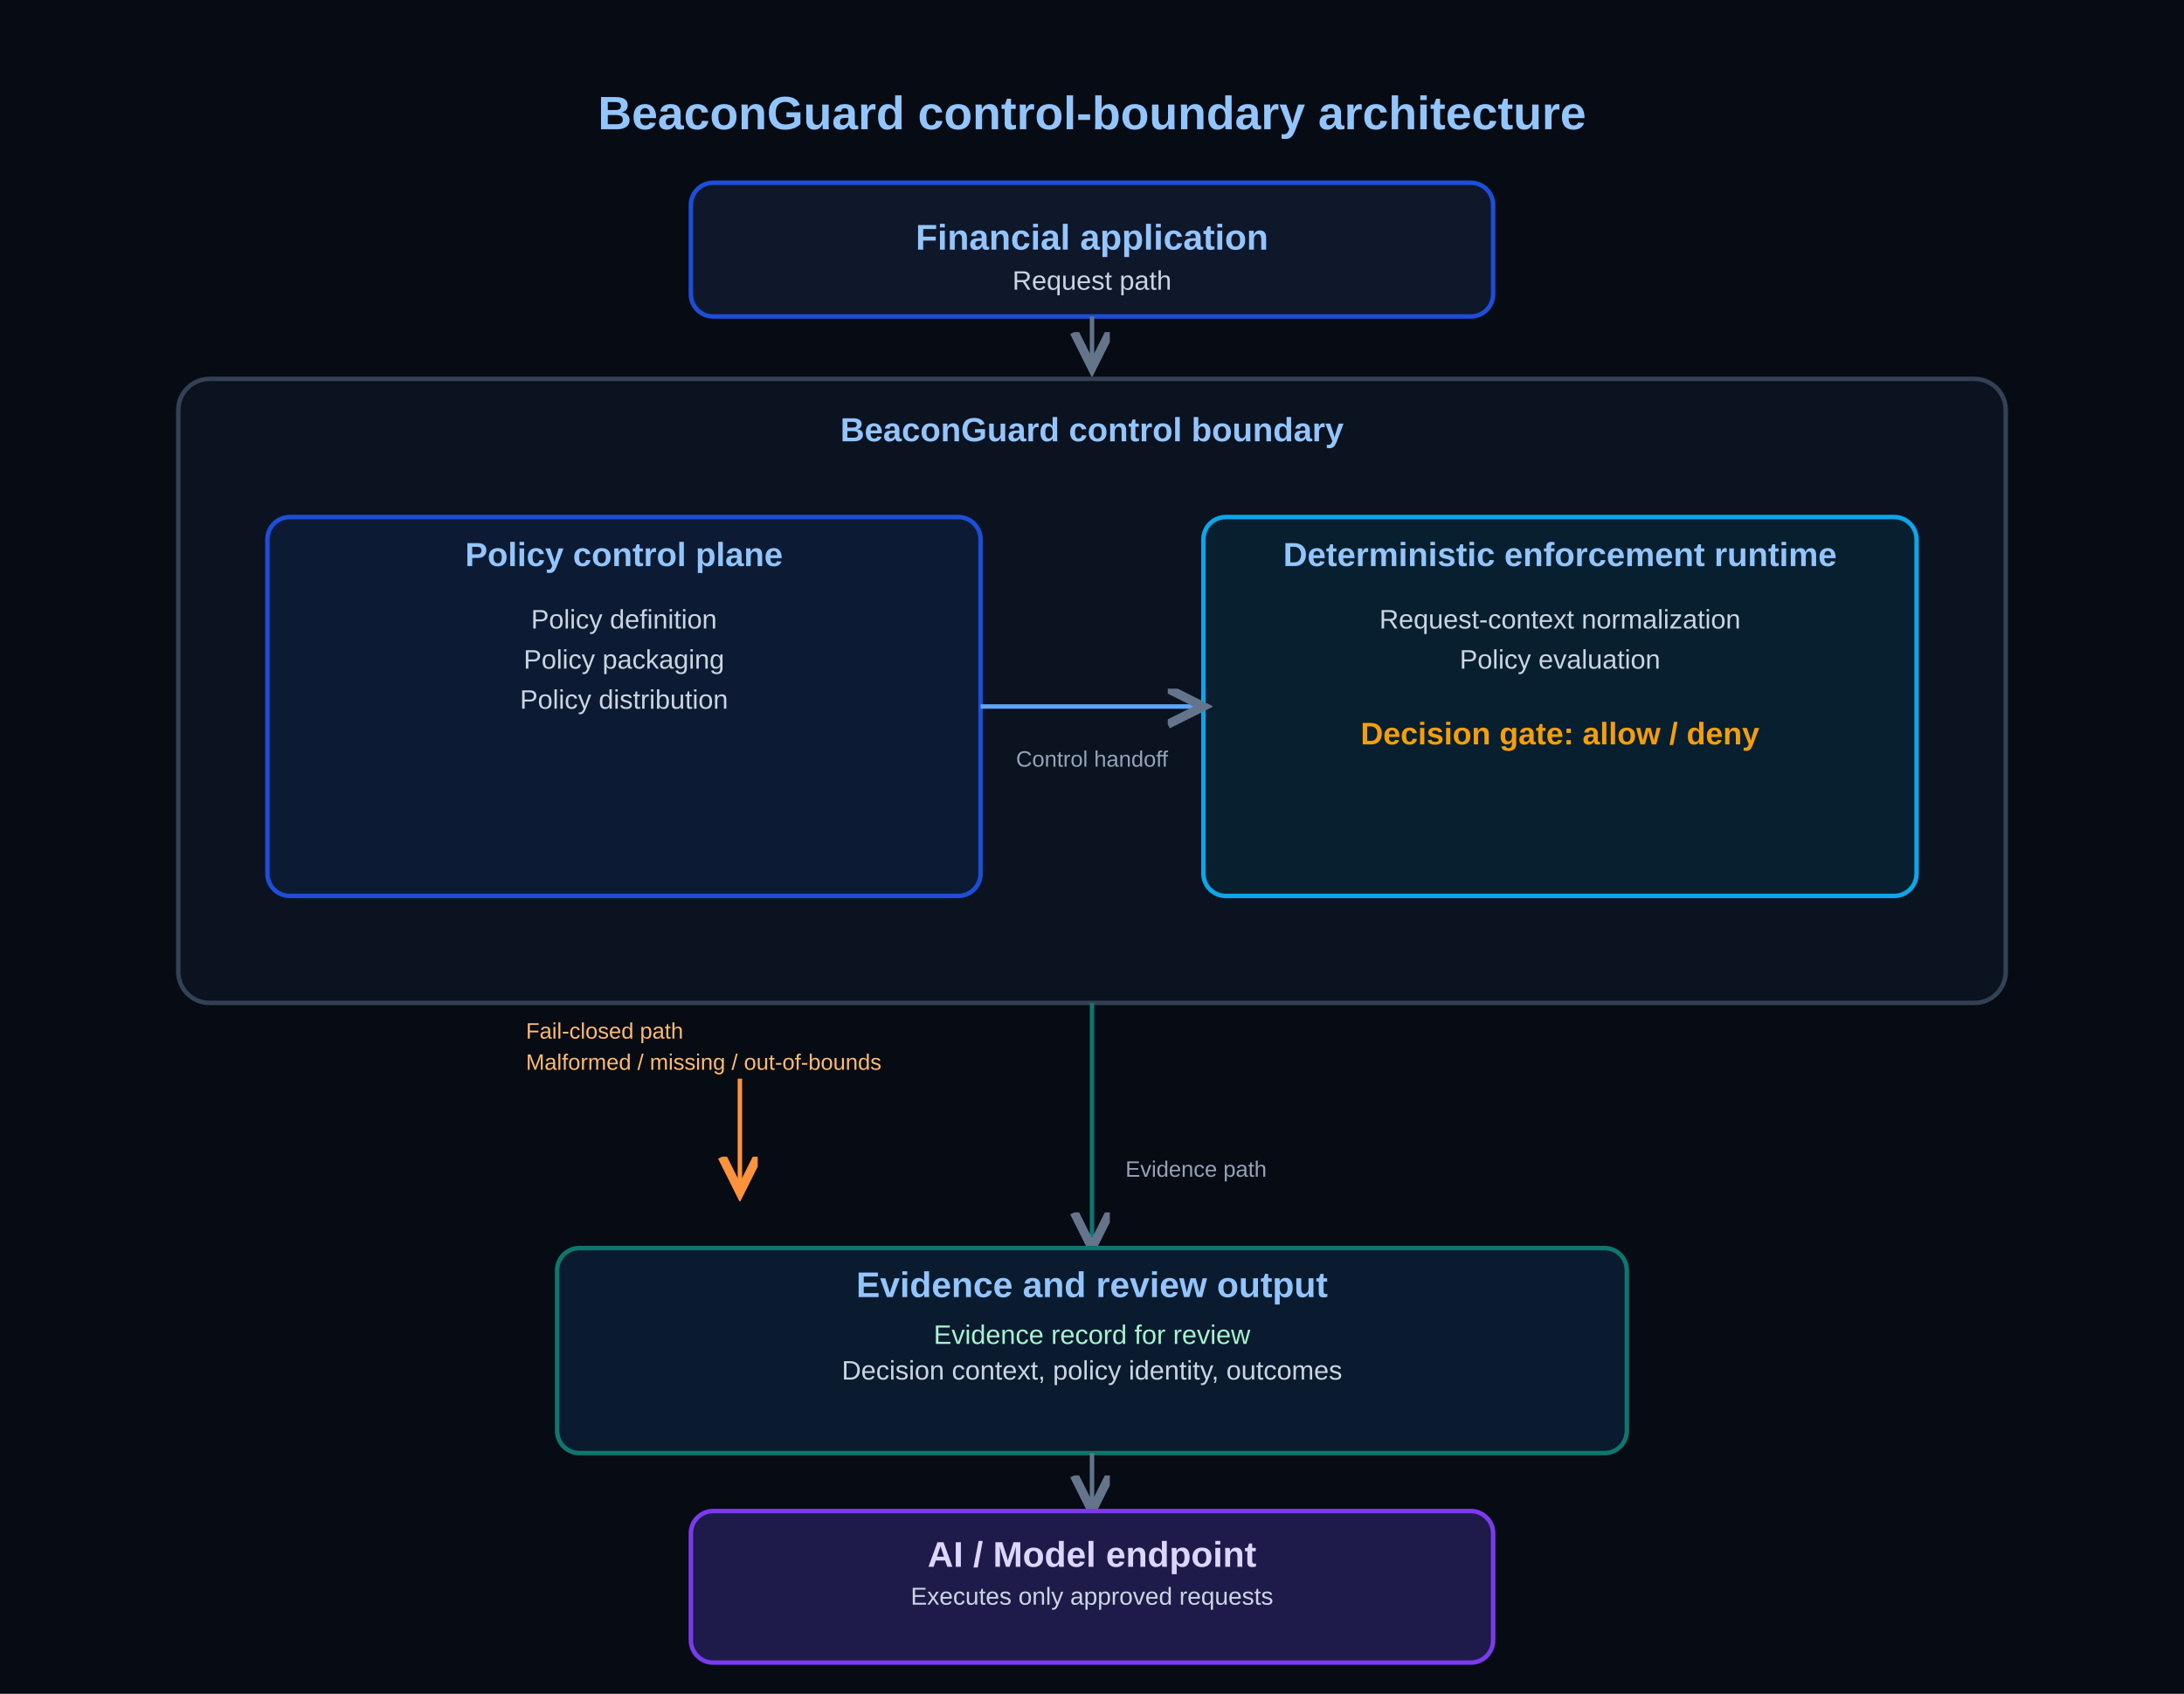
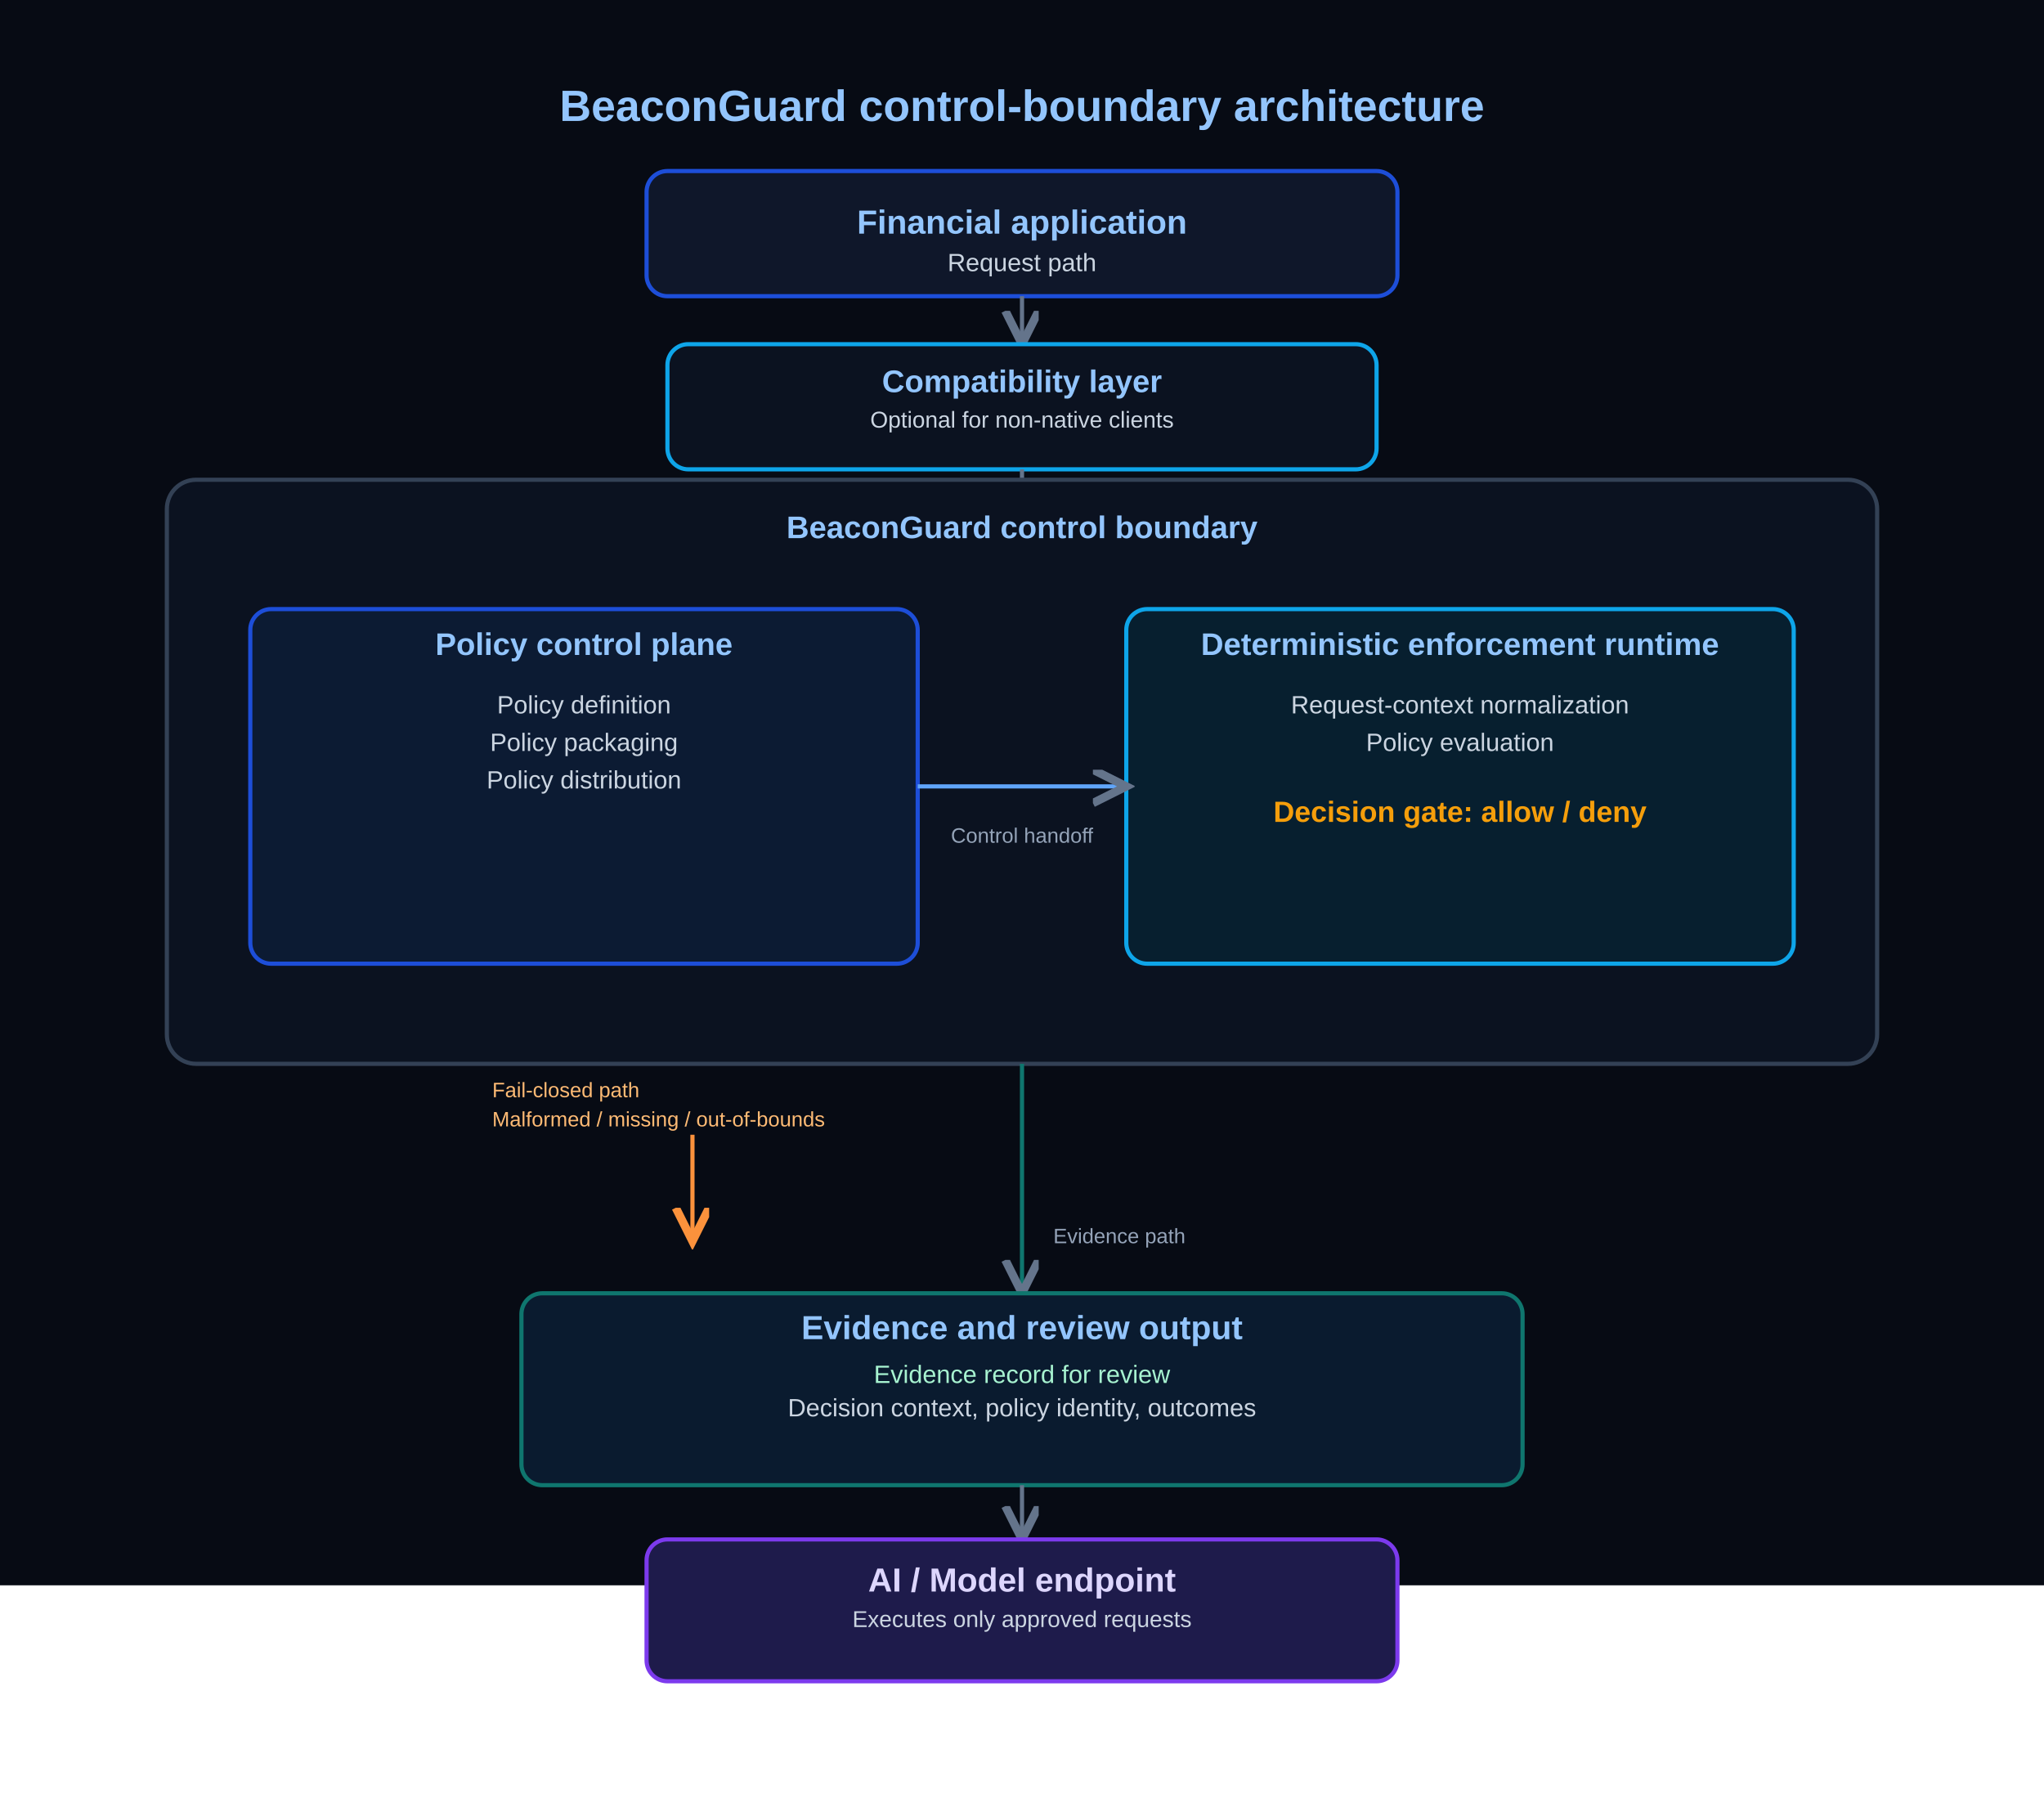
- <svg xmlns="http://www.w3.org/2000/svg" viewBox="0 0 980 760" role="img" aria-label="BeaconGuard fintech control boundary architecture">
+ <svg xmlns="http://www.w3.org/2000/svg" viewBox="0 0 980 860" role="img" aria-label="BeaconGuard fintech control boundary architecture">
  <defs>
    <marker id="arrow" markerWidth="10" markerHeight="10" refX="8" refY="4" orient="auto" markerUnits="strokeWidth">
      <path d="M0,0 L8,4 L0,8" fill="none" stroke="#64748b" stroke-width="2" />
    </marker>
    <marker id="arrow-amber" markerWidth="10" markerHeight="10" refX="8" refY="4" orient="auto" markerUnits="strokeWidth">
      <path d="M0,0 L8,4 L0,8" fill="none" stroke="#fb923c" stroke-width="2" />
    </marker>
  </defs>
  <rect x="0" y="0" width="980" height="760" fill="#070b14" />
  <text x="490" y="58" text-anchor="middle" fill="#93c5fd" font-size="21" font-family="Arial, Helvetica, sans-serif" font-weight="700">
    BeaconGuard control-boundary architecture
  </text>
  <rect x="310" y="82" width="360" height="60" rx="10" fill="#0f172a" stroke="#1d4ed8" stroke-width="2" />
  <text x="490" y="112" text-anchor="middle" fill="#93c5fd" font-size="16" font-family="Arial, Helvetica, sans-serif" font-weight="600">
    Financial application
  </text>
  <text x="490" y="130" text-anchor="middle" fill="#cbd5e1" font-size="12" font-family="Arial, Helvetica, sans-serif">
    Request path
  </text>
  <line x1="490" y1="142" x2="490" y2="165" stroke="#64748b" stroke-width="2" marker-end="url(#arrow)" />
-   <rect x="80" y="170" width="820" height="280" rx="14" fill="#0b1220" stroke="#334155" stroke-width="2" />
-   <text x="490" y="198" text-anchor="middle" fill="#93c5fd" font-size="15" font-family="Arial, Helvetica, sans-serif" font-weight="600">
+   <rect x="320" y="165" width="340" height="60" rx="10" fill="#0b1220" stroke="#0ea5e9" stroke-width="2" />
+   <text x="490" y="188" text-anchor="middle" fill="#93c5fd" font-size="15" font-family="Arial, Helvetica, sans-serif" font-weight="600">
+     Compatibility layer
+   </text>
+   <text x="490" y="205" text-anchor="middle" fill="#cbd5e1" font-size="11" font-family="Arial, Helvetica, sans-serif">
+     Optional for non-native clients
+   </text>
+   <line x1="490" y1="225" x2="490" y2="250" stroke="#64748b" stroke-width="2" marker-end="url(#arrow)" />
+   <rect x="80" y="230" width="820" height="280" rx="14" fill="#0b1220" stroke="#334155" stroke-width="2" />
+   <text x="490" y="258" text-anchor="middle" fill="#93c5fd" font-size="15" font-family="Arial, Helvetica, sans-serif" font-weight="600">
    BeaconGuard control boundary
  </text>
-   <rect x="120" y="232" width="320" height="170" rx="10" fill="#0c1b33" stroke="#1d4ed8" stroke-width="2" />
-   <text x="280" y="254" text-anchor="middle" fill="#93c5fd" font-size="15" font-family="Arial, Helvetica, sans-serif" font-weight="600">
+   <rect x="120" y="292" width="320" height="170" rx="10" fill="#0c1b33" stroke="#1d4ed8" stroke-width="2" />
+   <text x="280" y="314" text-anchor="middle" fill="#93c5fd" font-size="15" font-family="Arial, Helvetica, sans-serif" font-weight="600">
    Policy control plane
  </text>
-   <text x="280" y="282" text-anchor="middle" fill="#cbd5e1" font-size="12" font-family="Arial, Helvetica, sans-serif">Policy definition</text>
-   <text x="280" y="300" text-anchor="middle" fill="#cbd5e1" font-size="12" font-family="Arial, Helvetica, sans-serif">Policy packaging</text>
-   <text x="280" y="318" text-anchor="middle" fill="#cbd5e1" font-size="12" font-family="Arial, Helvetica, sans-serif">Policy distribution</text>
-   <rect x="540" y="232" width="320" height="170" rx="10" fill="#071f2f" stroke="#0ea5e9" stroke-width="2" />
-   <text x="700" y="254" text-anchor="middle" fill="#93c5fd" font-size="15" font-family="Arial, Helvetica, sans-serif" font-weight="600">
+   <text x="280" y="342" text-anchor="middle" fill="#cbd5e1" font-size="12" font-family="Arial, Helvetica, sans-serif">Policy definition</text>
+   <text x="280" y="360" text-anchor="middle" fill="#cbd5e1" font-size="12" font-family="Arial, Helvetica, sans-serif">Policy packaging</text>
+   <text x="280" y="378" text-anchor="middle" fill="#cbd5e1" font-size="12" font-family="Arial, Helvetica, sans-serif">Policy distribution</text>
+   <rect x="540" y="292" width="320" height="170" rx="10" fill="#071f2f" stroke="#0ea5e9" stroke-width="2" />
+   <text x="700" y="314" text-anchor="middle" fill="#93c5fd" font-size="15" font-family="Arial, Helvetica, sans-serif" font-weight="600">
    Deterministic enforcement runtime
  </text>
-   <text x="700" y="282" text-anchor="middle" fill="#cbd5e1" font-size="12" font-family="Arial, Helvetica, sans-serif">Request-context normalization</text>
-   <text x="700" y="300" text-anchor="middle" fill="#cbd5e1" font-size="12" font-family="Arial, Helvetica, sans-serif">Policy evaluation</text>
-   <text x="700" y="334" text-anchor="middle" fill="#f59e0b" font-size="14" font-family="Arial, Helvetica, sans-serif" font-weight="700">Decision gate: allow / deny</text>
-   <line x1="440" y1="317" x2="540" y2="317" stroke="#60a5fa" stroke-width="2" marker-end="url(#arrow)" />
-   <text x="490" y="344" text-anchor="middle" fill="#94a3b8" font-size="10" font-family="Arial, Helvetica, sans-serif">Control handoff</text>
-   <path d="M332 484 L332 535" fill="none" stroke="#fb923c" stroke-width="2" marker-end="url(#arrow-amber)" />
-   <text x="236" y="466" text-anchor="start" fill="#fdba74" font-size="10" font-family="Arial, Helvetica, sans-serif">Fail-closed path</text>
-   <text x="236" y="480" text-anchor="start" fill="#fdba74" font-size="10" font-family="Arial, Helvetica, sans-serif">Malformed / missing / out-of-bounds</text>
-   <line x1="490" y1="450" x2="490" y2="560" stroke="#0f766e" stroke-width="2" marker-end="url(#arrow)" />
-   <text x="505" y="528" fill="#94a3b8" font-size="10" font-family="Arial, Helvetica, sans-serif">Evidence path</text>
-   <rect x="250" y="560" width="480" height="92" rx="10" fill="#0a1b2f" stroke="#0f766e" stroke-width="2" />
-   <text x="490" y="582" text-anchor="middle" fill="#93c5fd" font-size="16" font-family="Arial, Helvetica, sans-serif" font-weight="600">
+   <text x="700" y="342" text-anchor="middle" fill="#cbd5e1" font-size="12" font-family="Arial, Helvetica, sans-serif">Request-context normalization</text>
+   <text x="700" y="360" text-anchor="middle" fill="#cbd5e1" font-size="12" font-family="Arial, Helvetica, sans-serif">Policy evaluation</text>
+   <text x="700" y="394" text-anchor="middle" fill="#f59e0b" font-size="14" font-family="Arial, Helvetica, sans-serif" font-weight="700">Decision gate: allow / deny</text>
+   <line x1="440" y1="377" x2="540" y2="377" stroke="#60a5fa" stroke-width="2" marker-end="url(#arrow)" />
+   <text x="490" y="404" text-anchor="middle" fill="#94a3b8" font-size="10" font-family="Arial, Helvetica, sans-serif">Control handoff</text>
+   <path d="M332 544 L332 595" fill="none" stroke="#fb923c" stroke-width="2" marker-end="url(#arrow-amber)" />
+   <text x="236" y="526" text-anchor="start" fill="#fdba74" font-size="10" font-family="Arial, Helvetica, sans-serif">Fail-closed path</text>
+   <text x="236" y="540" text-anchor="start" fill="#fdba74" font-size="10" font-family="Arial, Helvetica, sans-serif">Malformed / missing / out-of-bounds</text>
+   <line x1="490" y1="510" x2="490" y2="620" stroke="#0f766e" stroke-width="2" marker-end="url(#arrow)" />
+   <text x="505" y="596" fill="#94a3b8" font-size="10" font-family="Arial, Helvetica, sans-serif">Evidence path</text>
+   <rect x="250" y="620" width="480" height="92" rx="10" fill="#0a1b2f" stroke="#0f766e" stroke-width="2" />
+   <text x="490" y="642" text-anchor="middle" fill="#93c5fd" font-size="16" font-family="Arial, Helvetica, sans-serif" font-weight="600">
    Evidence and review output
  </text>
-   <text x="490" y="603" text-anchor="middle" fill="#a7f3d0" font-size="12" font-family="Arial, Helvetica, sans-serif">
+   <text x="490" y="663" text-anchor="middle" fill="#a7f3d0" font-size="12" font-family="Arial, Helvetica, sans-serif">
    Evidence record for review
  </text>
-   <text x="490" y="619" text-anchor="middle" fill="#cbd5e1" font-size="12" font-family="Arial, Helvetica, sans-serif">
+   <text x="490" y="679" text-anchor="middle" fill="#cbd5e1" font-size="12" font-family="Arial, Helvetica, sans-serif">
    Decision context, policy identity, outcomes
  </text>
-   <line x1="490" y1="652" x2="490" y2="678" stroke="#64748b" stroke-width="2" marker-end="url(#arrow)" />
-   <rect x="310" y="678" width="360" height="68" rx="10" fill="#1e1b4b" stroke="#7c3aed" stroke-width="2" />
-   <text x="490" y="703" text-anchor="middle" fill="#ddd6fe" font-size="16" font-family="Arial, Helvetica, sans-serif" font-weight="600">
+   <line x1="490" y1="712" x2="490" y2="738" stroke="#64748b" stroke-width="2" marker-end="url(#arrow)" />
+   <rect x="310" y="738" width="360" height="68" rx="10" fill="#1e1b4b" stroke="#7c3aed" stroke-width="2" />
+   <text x="490" y="763" text-anchor="middle" fill="#ddd6fe" font-size="16" font-family="Arial, Helvetica, sans-serif" font-weight="600">
    AI / Model endpoint
  </text>
-   <text x="490" y="720" text-anchor="middle" fill="#cbd5e1" font-size="11" font-family="Arial, Helvetica, sans-serif">
+   <text x="490" y="780" text-anchor="middle" fill="#cbd5e1" font-size="11" font-family="Arial, Helvetica, sans-serif">
    Executes only approved requests
  </text>
</svg>
